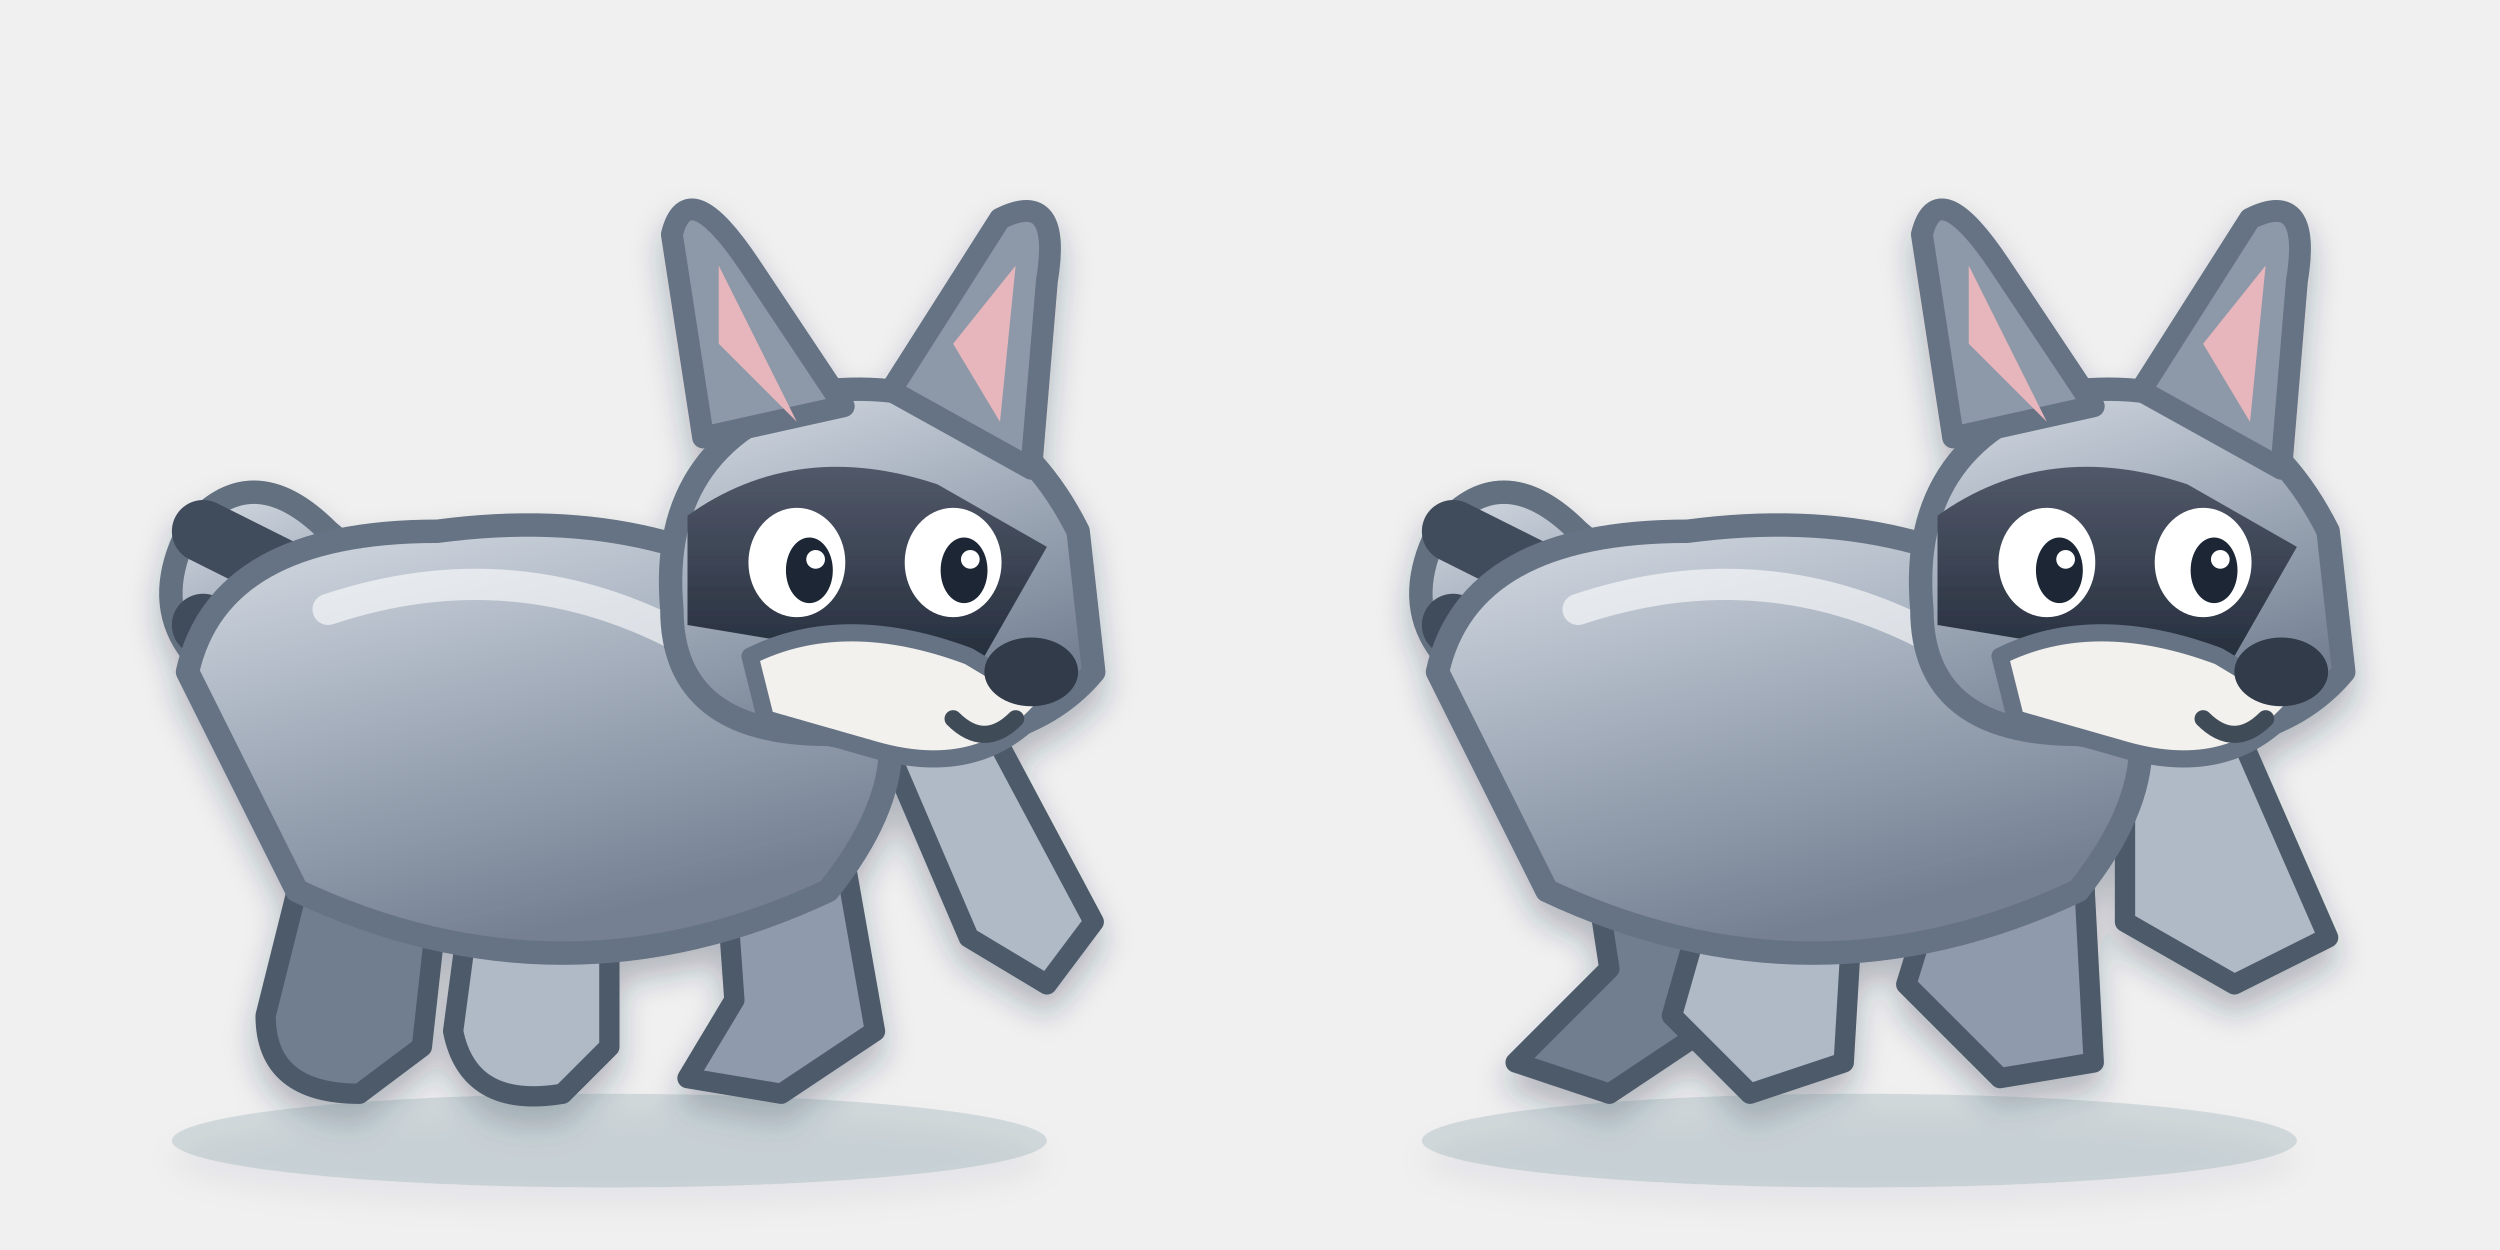
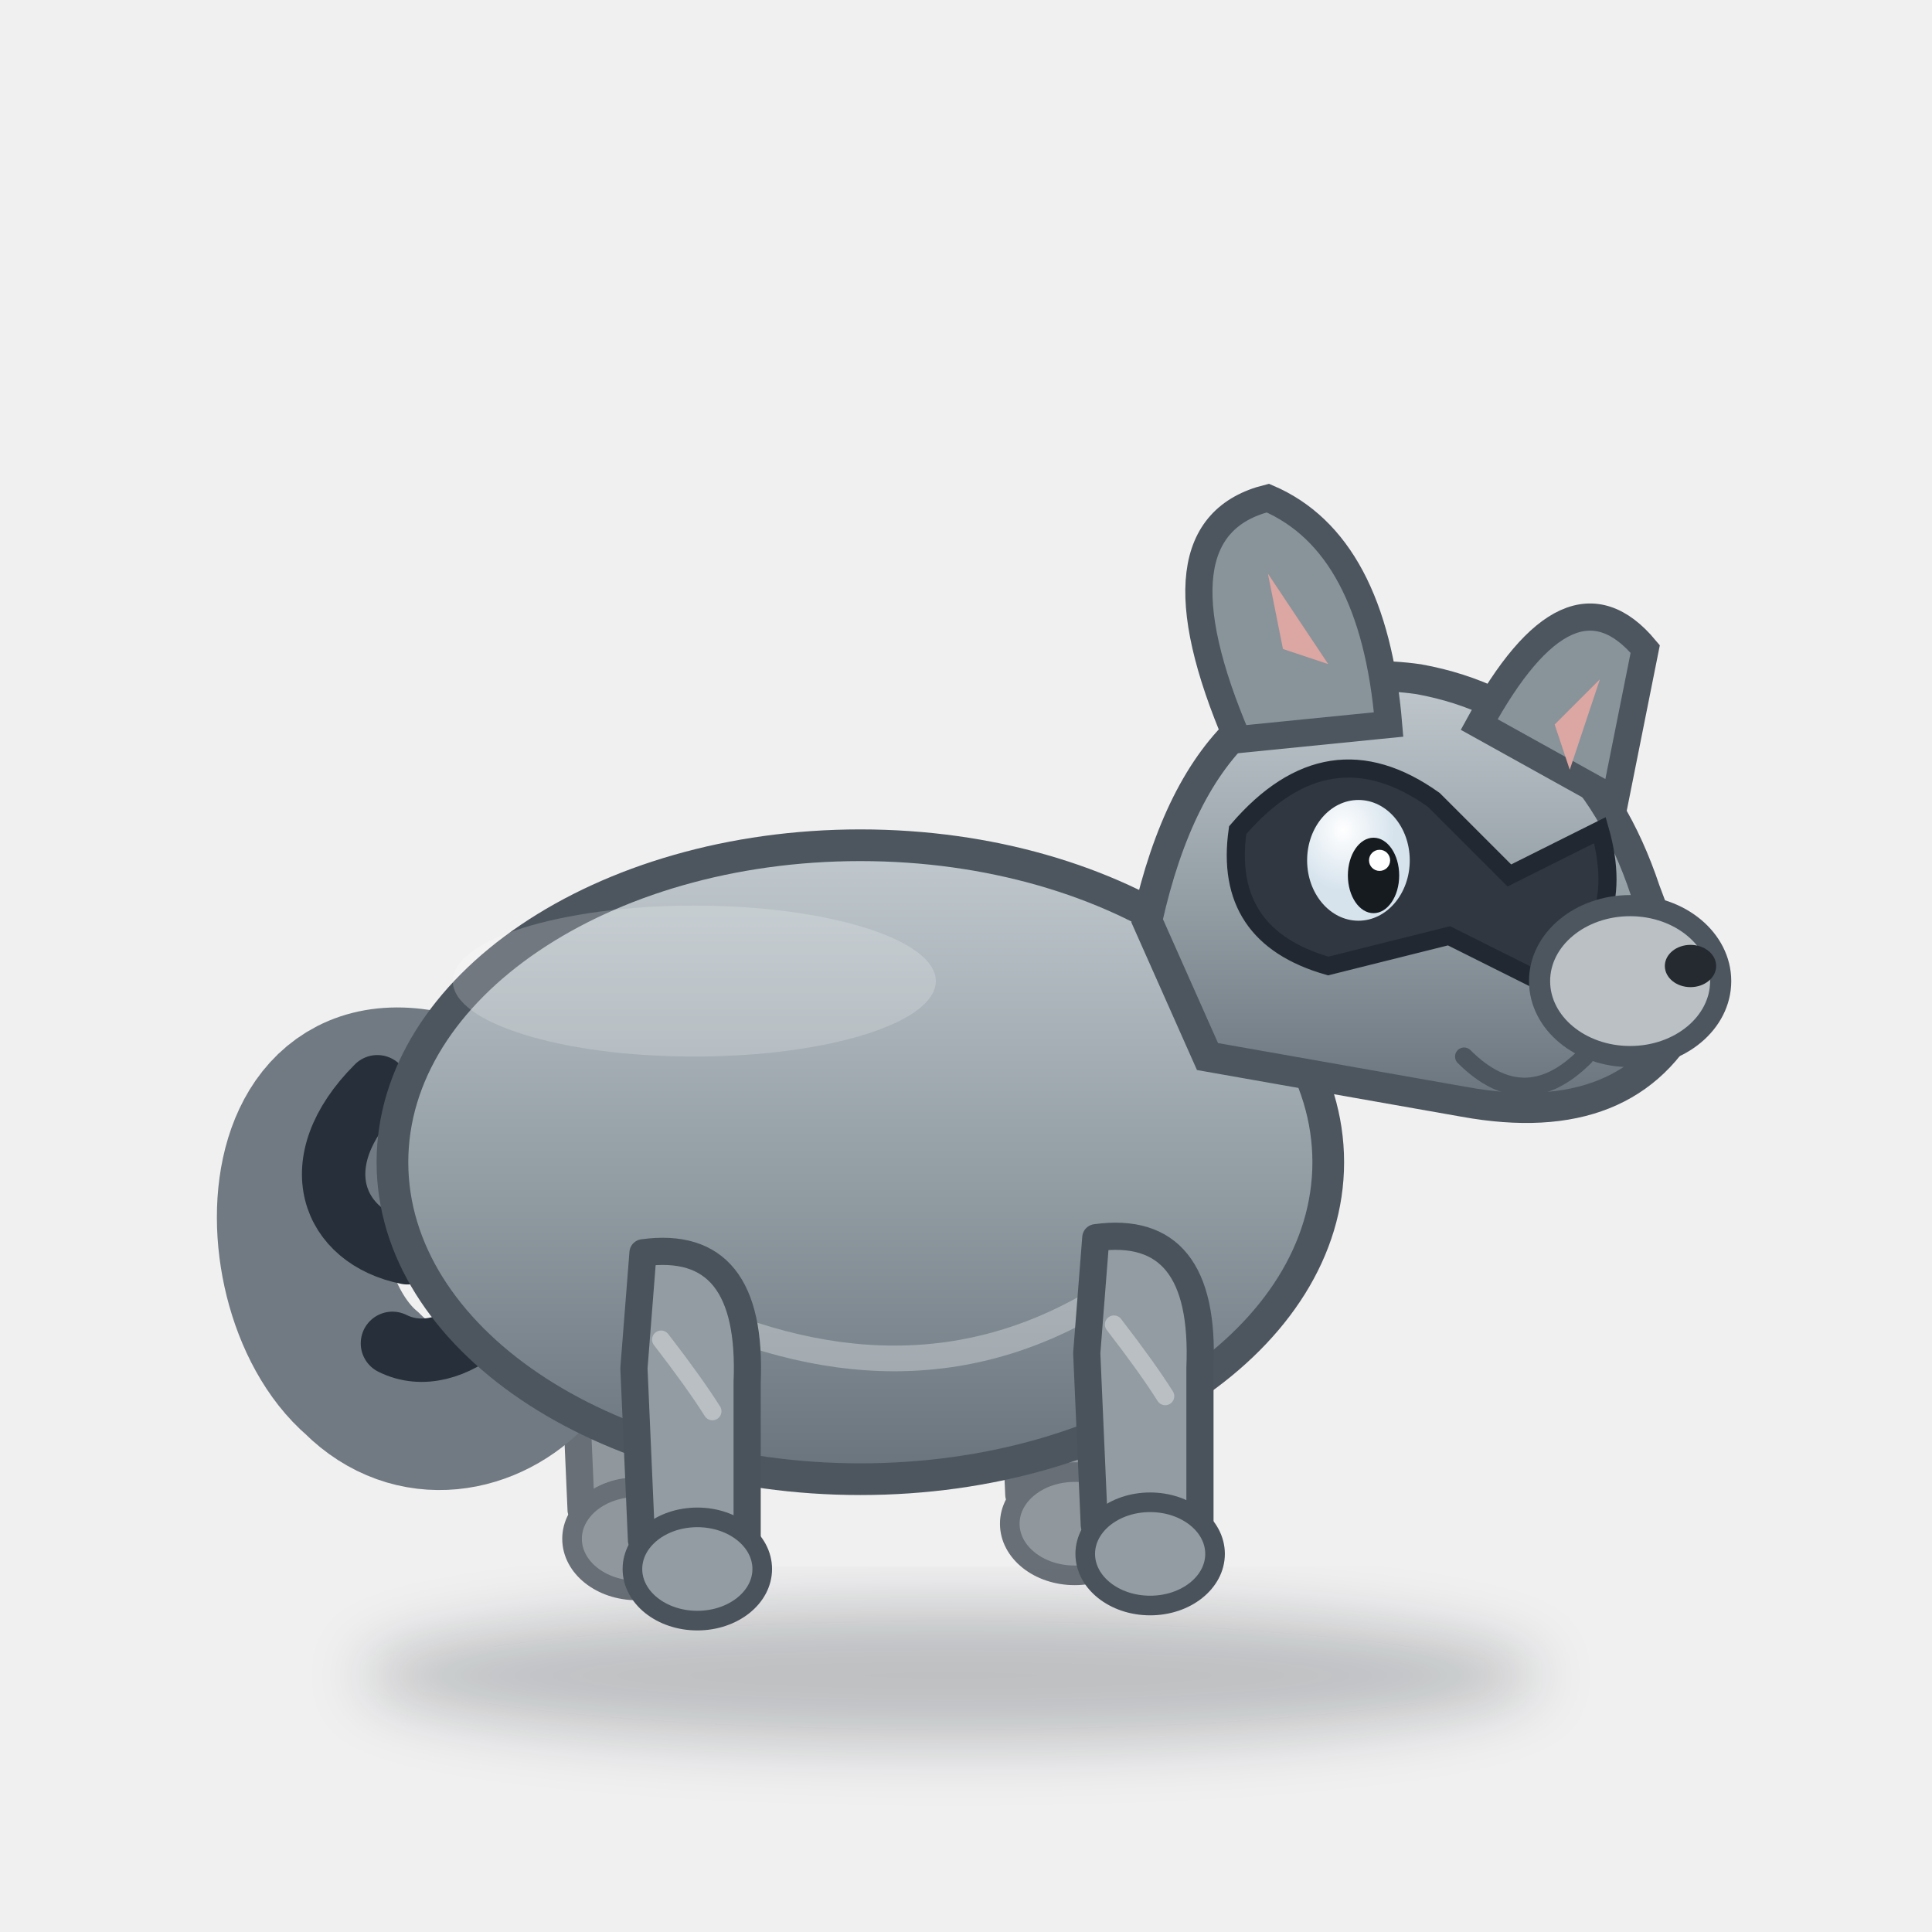
- <svg xmlns="http://www.w3.org/2000/svg" width="160" height="80" viewBox="0 0 160 80">
+ <svg xmlns="http://www.w3.org/2000/svg" width="128" height="128" viewBox="0 0 128 128" role="img" aria-label="Mosómedve idle">
  <defs>
-     <linearGradient id="fur" x1="0" y1="0" x2=".4" y2="1">
-       <stop stop-color="#d6dce4" />
-       <stop offset=".48" stop-color="#a5afbd" />
-       <stop offset="1" stop-color="#748092" />
+     <linearGradient id="groundShade" x1="0" y1="0" x2="0" y2="1">
+       <stop offset="0" stop-color="#1b2430" stop-opacity=".03" />
+       <stop offset="1" stop-color="#111827" stop-opacity=".24" />
    </linearGradient>
-     <linearGradient id="mask" x1="0" y1="0" x2="0" y2="1">
-       <stop stop-color="#515969" />
-       <stop offset="1" stop-color="#222b3a" />
+     <linearGradient id="pinkBody" x1="0" y1="0" x2=".1" y2="1">
+       <stop stop-color="#ffb7c7" />
+       <stop offset=".58" stop-color="#f58fa8" />
+       <stop offset="1" stop-color="#d96383" />
    </linearGradient>
-     <filter id="ds">
-       <feDropShadow dx="0" dy="1.2" stdDeviation="1" flood-color="#263447" flood-opacity=".3" />
+     <linearGradient id="brownBody" x1="0" y1="0" x2=".15" y2="1">
+       <stop stop-color="#bd8a55" />
+       <stop offset=".55" stop-color="#9b683c" />
+       <stop offset="1" stop-color="#69472e" />
+     </linearGradient>
+     <linearGradient id="horseBody" x1="0" y1="0" x2=".1" y2="1">
+       <stop stop-color="#d89a57" />
+       <stop offset=".52" stop-color="#a96a39" />
+       <stop offset="1" stop-color="#754529" />
+     </linearGradient>
+     <linearGradient id="grayBody" x1="0" y1="0" x2="0" y2="1">
+       <stop stop-color="#c1c9ce" />
+       <stop offset=".55" stop-color="#909ba2" />
+       <stop offset="1" stop-color="#68737c" />
+     </linearGradient>
+     <linearGradient id="penguinBody" x1="0" y1="0" x2="0" y2="1">
+       <stop stop-color="#3d4a5d" />
+       <stop offset=".5" stop-color="#202b3a" />
+       <stop offset="1" stop-color="#111923" />
+     </linearGradient>
+     <linearGradient id="belly" x1="0" y1="0" x2="0" y2="1">
+       <stop stop-color="#fffef4" />
+       <stop offset="1" stop-color="#e7e8e2" />
+     </linearGradient>
+     <linearGradient id="hoof" x1="0" y1="0" x2="0" y2="1">
+       <stop stop-color="#695246" />
+       <stop offset="1" stop-color="#30262b" />
+     </linearGradient>
+     <radialGradient id="eyeGlow" cx="35%" cy="25%">
+       <stop stop-color="#ffffff" />
+       <stop offset="1" stop-color="#d6e3ed" />
+     </radialGradient>
+     <filter id="softShadow" x="-30%" y="-30%" width="160%" height="180%">
+       <feGaussianBlur stdDeviation="2" />
    </filter>
  </defs>
-   <g filter="url(#ds)" stroke-linecap="round" stroke-linejoin="round">
-     <ellipse cx="39" cy="73" rx="28" ry="3" fill="#456a762c" stroke="none" />
-     <path d="M19 46 Q8 42 12 34 Q16 29 21 34 L28 40 Q31 45 24 49Z" fill="url(#fur)" stroke="#627080" stroke-width="1.5" />
-     <path d="M13 34 L21 38 M13 40 L24 44 M17 46 L28 47" stroke="#414b5b" stroke-width="4" />
-     <path d="M21 49 L17 65 Q17 70 23 70 L27 67 L29 49Z" fill="#717e8f" stroke="#4d5a6a" stroke-width="1.3" />
-     <path d="M31 51 L29 66 Q30 71 36 70 L39 67 L39 51Z" fill="#b0bac6" stroke="#4d5a6a" stroke-width="1.3" />
-     <path d="M46 50 L47 64 L44 69 L50 70 L56 66 L53 49Z" fill="#8f9bac" stroke="#4d5a6a" stroke-width="1.3" />
-     <path d="M56 46 L62 60 L67 63 L70 59 L62 44Z" fill="#b0bac6" stroke="#4d5a6a" stroke-width="1.3" />
-     <path d="M12 43 Q14 34 28 34 Q43 32 53 40 Q61 47 53 57 Q36 65 19 57Z" fill="url(#fur)" stroke="#667384" stroke-width="1.5" />
-     <path d="M21 39 Q33 35 44 41" fill="none" stroke="#fff" stroke-width="2" opacity=".6" />
-     <path d="M43 39 Q42 28 53 25 Q64 24 69 34 L70 43 Q65 49 53 47 Q43 47 43 39Z" fill="url(#fur)" stroke="#667384" stroke-width="1.5" />
-     <path d="M45 28 L43 15 Q44 11 48 17 L54 26Z" fill="#8d99a8" stroke="#667384" stroke-width="1.4" />
-     <path d="M57 25 L64 14 Q68 12 67 18 L66 30Z" fill="#8d99a8" stroke="#667384" stroke-width="1.4" />
-     <path d="M46 22 L46 17 L51 27Z" fill="#e7b6bc" />
-     <path d="M61 22 L65 17 L64 27Z" fill="#e7b6bc" />
-     <path d="M44 33 Q51 28 60 31 L67 35 L63 42 Q56 45 50 41 L44 40Z" fill="url(#mask)" />
-     <ellipse cx="51" cy="36" rx="3.1" ry="3.5" fill="#fff" />
-     <ellipse cx="61" cy="36" rx="3.1" ry="3.5" fill="#fff" />
-     <ellipse cx="51.8" cy="36.5" rx="1.5" ry="2.1" fill="#1b2635" />
-     <ellipse cx="61.7" cy="36.5" rx="1.5" ry="2.1" fill="#1b2635" />
-     <circle cx="52.2" cy="35.8" r=".6" fill="#fff" />
-     <circle cx="62.1" cy="35.8" r=".6" fill="#fff" />
-     <path d="M48 42 Q54 39 62 42 L67 45 Q63 50 56 48 L49 46Z" fill="#f3f1ed" stroke="#667384" stroke-width="1.1" />
-     <ellipse cx="66" cy="43" rx="3" ry="2.2" fill="#303a48" />
-     <path d="M61 46 Q63 48 65 46" stroke="#414c59" stroke-width="1.1" fill="none" />
-   </g>
-   <g transform="translate(80 0)" filter="url(#ds)" stroke-linecap="round" stroke-linejoin="round">
-     <ellipse cx="39" cy="73" rx="28" ry="3" fill="#456a762c" stroke="none" />
-     <path d="M19 46 Q8 42 12 34 Q16 29 21 34 L28 40 Q31 45 24 49Z" fill="url(#fur)" stroke="#627080" stroke-width="1.5" />
-     <path d="M13 34 L21 38 M13 40 L24 44 M17 46 L28 47" stroke="#414b5b" stroke-width="4" />
-     <path d="M21 49 L23 62 L17 68 L23 70 L29 66 L29 49Z" fill="#717e8f" stroke="#4d5a6a" stroke-width="1.3" />
-     <path d="M31 51 L27 65 L32 70 L38 68 L39 51Z" fill="#b0bac6" stroke="#4d5a6a" stroke-width="1.3" />
-     <path d="M46 50 L42 63 L48 69 L54 68 L53 49Z" fill="#8f9bac" stroke="#4d5a6a" stroke-width="1.3" />
-     <path d="M56 46 L56 59 L63 63 L69 60 L62 44Z" fill="#b0bac6" stroke="#4d5a6a" stroke-width="1.3" />
-     <path d="M12 43 Q14 34 28 34 Q43 32 53 40 Q61 47 53 57 Q36 65 19 57Z" fill="url(#fur)" stroke="#667384" stroke-width="1.5" />
-     <path d="M21 39 Q33 35 44 41" fill="none" stroke="#fff" stroke-width="2" opacity=".6" />
-     <path d="M43 39 Q42 28 53 25 Q64 24 69 34 L70 43 Q65 49 53 47 Q43 47 43 39Z" fill="url(#fur)" stroke="#667384" stroke-width="1.5" />
-     <path d="M45 28 L43 15 Q44 11 48 17 L54 26Z" fill="#8d99a8" stroke="#667384" stroke-width="1.4" />
-     <path d="M57 25 L64 14 Q68 12 67 18 L66 30Z" fill="#8d99a8" stroke="#667384" stroke-width="1.4" />
-     <path d="M46 22 L46 17 L51 27Z" fill="#e7b6bc" />
-     <path d="M61 22 L65 17 L64 27Z" fill="#e7b6bc" />
-     <path d="M44 33 Q51 28 60 31 L67 35 L63 42 Q56 45 50 41 L44 40Z" fill="url(#mask)" />
-     <ellipse cx="51" cy="36" rx="3.1" ry="3.5" fill="#fff" />
-     <ellipse cx="61" cy="36" rx="3.1" ry="3.5" fill="#fff" />
-     <ellipse cx="51.8" cy="36.5" rx="1.5" ry="2.1" fill="#1b2635" />
-     <ellipse cx="61.7" cy="36.5" rx="1.5" ry="2.1" fill="#1b2635" />
-     <circle cx="52.2" cy="35.8" r=".6" fill="#fff" />
-     <circle cx="62.1" cy="35.8" r=".6" fill="#fff" />
-     <path d="M48 42 Q54 39 62 42 L67 45 Q63 50 56 48 L49 46Z" fill="#f3f1ed" stroke="#667384" stroke-width="1.1" />
-     <ellipse cx="66" cy="43" rx="3" ry="2.2" fill="#303a48" />
-     <path d="M61 46 Q63 48 65 46" stroke="#414c59" stroke-width="1.1" fill="none" />
+   <g transform="translate(0 0)">
+     <ellipse cx="63" cy="111" rx="39" ry="4.5" fill="#101820" opacity=".22" filter="url(#softShadow)" />
+     <g transform="rotate(0 42 82)" opacity=".82">
+       <path d="M 38.6 81 Q 45.9 80 45.5 89.6 L 45.5 100.05 Q 42 105.8 38.5 100.05 L 38.0 88.65 Z" fill="#7d858b" stroke="#4a535b" stroke-width="1.8" stroke-linejoin="round" />
+       <ellipse cx="42.2" cy="101.95" rx="4.3" ry="3.42" fill="#7d858b" stroke="#4a535b" stroke-width="1.3" />
+       <path d="M 39.8 86.75 Q 42 89.6 43.2 91.5" fill="none" stroke="#ffffff" stroke-opacity=".35" stroke-width="1.2" stroke-linecap="round" />
+     </g>
+     <g transform="rotate(0 71 81)" opacity=".82">
+       <path d="M 67.6 80 Q 74.9 79 74.5 88.6 L 74.5 99.05 Q 71 104.8 67.5 99.05 L 67.0 87.65 Z" fill="#7d858b" stroke="#4a535b" stroke-width="1.8" stroke-linejoin="round" />
+       <ellipse cx="71.2" cy="100.95" rx="4.3" ry="3.42" fill="#7d858b" stroke="#4a535b" stroke-width="1.3" />
+       <path d="M 68.8 85.75 Q 71 88.6 72.2 90.5" fill="none" stroke="#ffffff" stroke-opacity=".35" stroke-width="1.2" stroke-linecap="round" />
+     </g>
+     <path d="M 34 75 C 18 65 17 85 24 91 C 31 98 43 87 34 78" fill="none" stroke="#717a82" stroke-width="11" stroke-linecap="round" />
+     <path d="M 25 72 C 20 77 22 82 27 83 M 26 89 C 30 91 35 86 35 82" fill="none" stroke="#27303a" stroke-width="4.2" stroke-linecap="round" />
+     <ellipse cx="57" cy="77" rx="31" ry="21" fill="url(#grayBody)" stroke="#4d565f" stroke-width="2.1" />
+     <ellipse cx="46" cy="65" rx="16" ry="5" fill="#ffffff" opacity=".2" />
+     <path d="M 76 61 Q 80 43 94 45 Q 105 47 109 59 L 112 67 Q 108 75 97 73 L 80 70 Z" fill="url(#grayBody)" stroke="#4d565f" stroke-width="2" />
+     <path d="M 82 49 Q 76 35 84 33 Q 91 36 92 48 Z" fill="#89939a" stroke="#4d565f" stroke-width="1.8" />
+     <path d="M 85 43 L 84 38 L 88 44 Z" fill="#dca6a2" />
+     <path d="M 98 48 Q 104 37 109 43 L 107 53 Z" fill="#89939a" stroke="#4d565f" stroke-width="1.8" />
+     <path d="M 103 48 L 106 45 L 104 51 Z" fill="#dca6a2" />
+     <path d="M 82 55 Q 88 48 95 53 L 100 58 L 106 55 Q 108 62 102 65 L 96 62 L 88 64 Q 81 62 82 55 Z" fill="#303740" stroke="#222831" stroke-width="1.2" />
+     <ellipse cx="90" cy="57" rx="3.4" ry="4" fill="url(#eyeGlow)" />
+     <ellipse cx="91" cy="58" rx="1.7" ry="2.5" fill="#161b20" />
+     <circle cx="91.4" cy="57" r=".7" fill="#fff" />
+     <ellipse cx="108" cy="65" rx="6" ry="5" fill="#bac0c3" stroke="#4d565f" stroke-width="1.4" />
+     <ellipse cx="112" cy="64" rx="1.7" ry="1.4" fill="#242a30" />
+     <path d="M 97 70 Q 101 74 105 70" fill="none" stroke="#4d565f" stroke-width="1.2" stroke-linecap="round" />
+     <path d="M 44 86 Q 60 94 73 86" fill="none" stroke="#e5e7e9" stroke-opacity=".4" stroke-width="1.7" />
+     <g transform="rotate(0 46 84)" opacity="1">
+       <path d="M 42.6 83 Q 49.9 82 49.5 91.6 L 49.5 102.05 Q 46 107.8 42.5 102.05 L 42.0 90.65 Z" fill="#939ca2" stroke="#4a535b" stroke-width="1.8" stroke-linejoin="round" />
+       <ellipse cx="46.2" cy="103.95" rx="4.3" ry="3.42" fill="#939ca2" stroke="#4a535b" stroke-width="1.3" />
+       <path d="M 43.8 88.75 Q 46 91.6 47.2 93.5" fill="none" stroke="#ffffff" stroke-opacity=".35" stroke-width="1.2" stroke-linecap="round" />
+     </g>
+     <g transform="rotate(0 76 83)" opacity="1">
+       <path d="M 72.6 82 Q 79.9 81 79.5 90.6 L 79.5 101.05 Q 76 106.8 72.5 101.05 L 72.0 89.65 Z" fill="#939ca2" stroke="#4a535b" stroke-width="1.8" stroke-linejoin="round" />
+       <ellipse cx="76.2" cy="102.95" rx="4.3" ry="3.42" fill="#939ca2" stroke="#4a535b" stroke-width="1.3" />
+       <path d="M 73.8 87.75 Q 76 90.6 77.2 92.5" fill="none" stroke="#ffffff" stroke-opacity=".35" stroke-width="1.2" stroke-linecap="round" />
+     </g>
  </g>
</svg>
